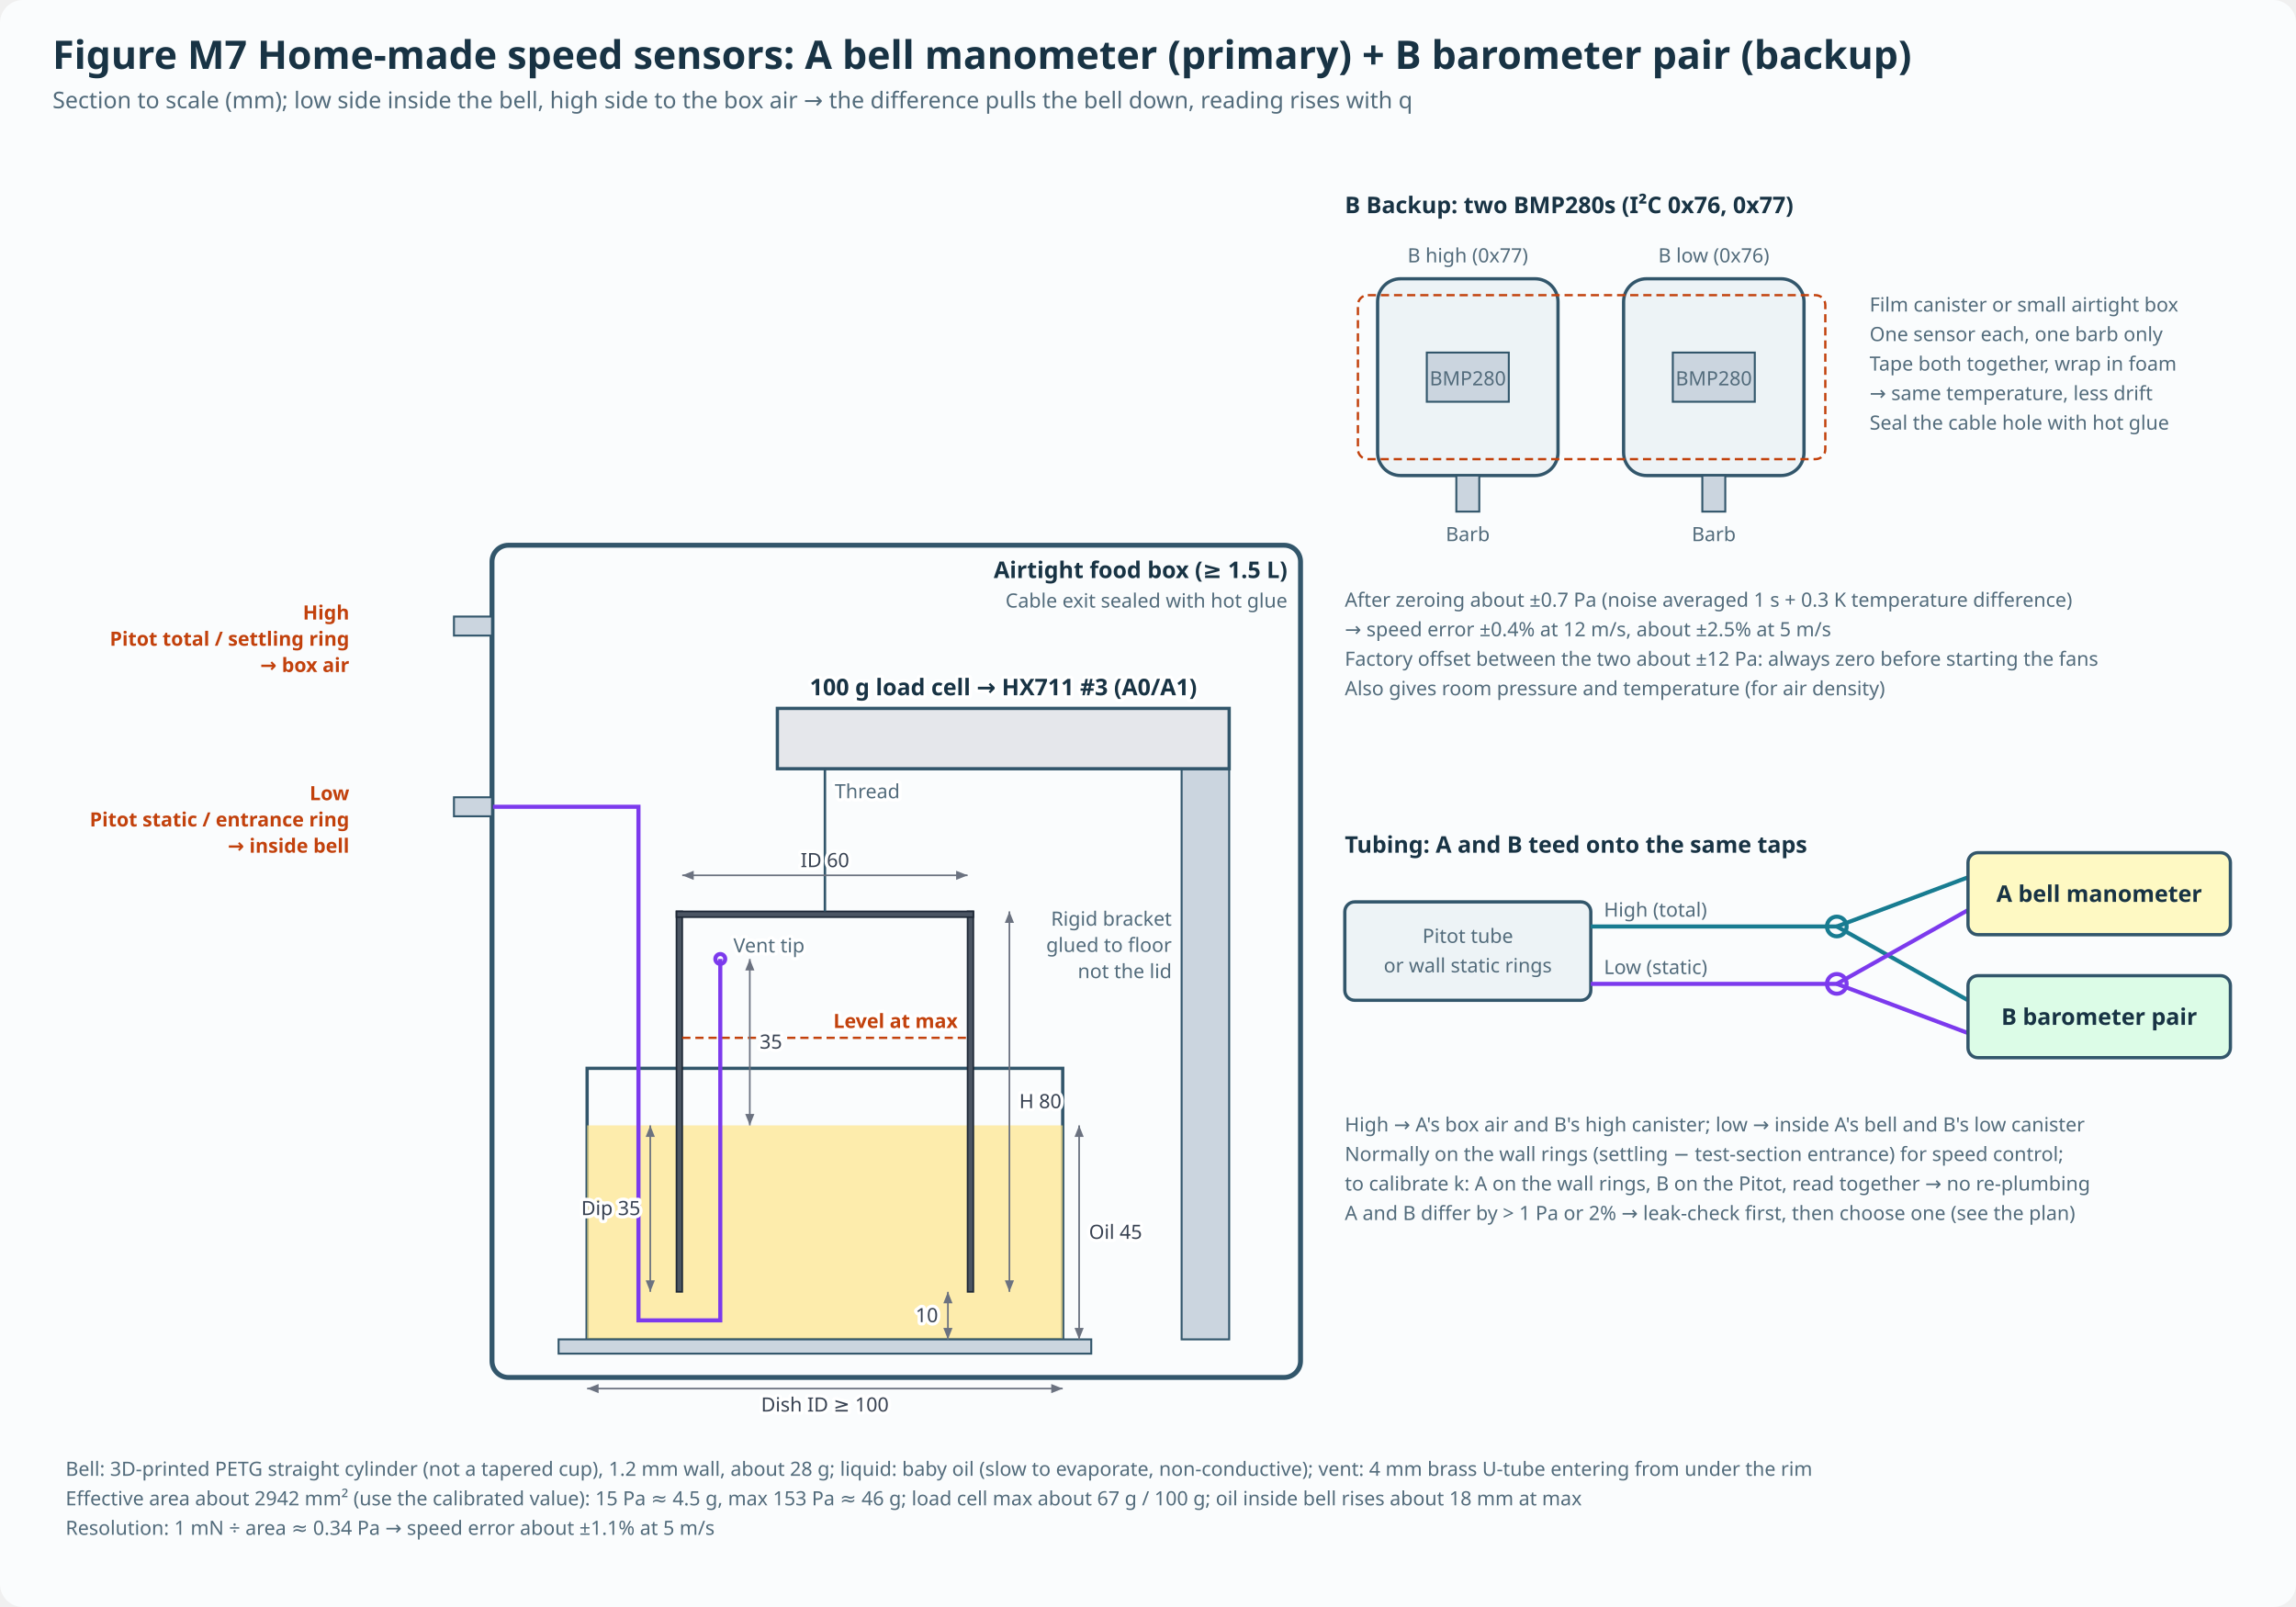
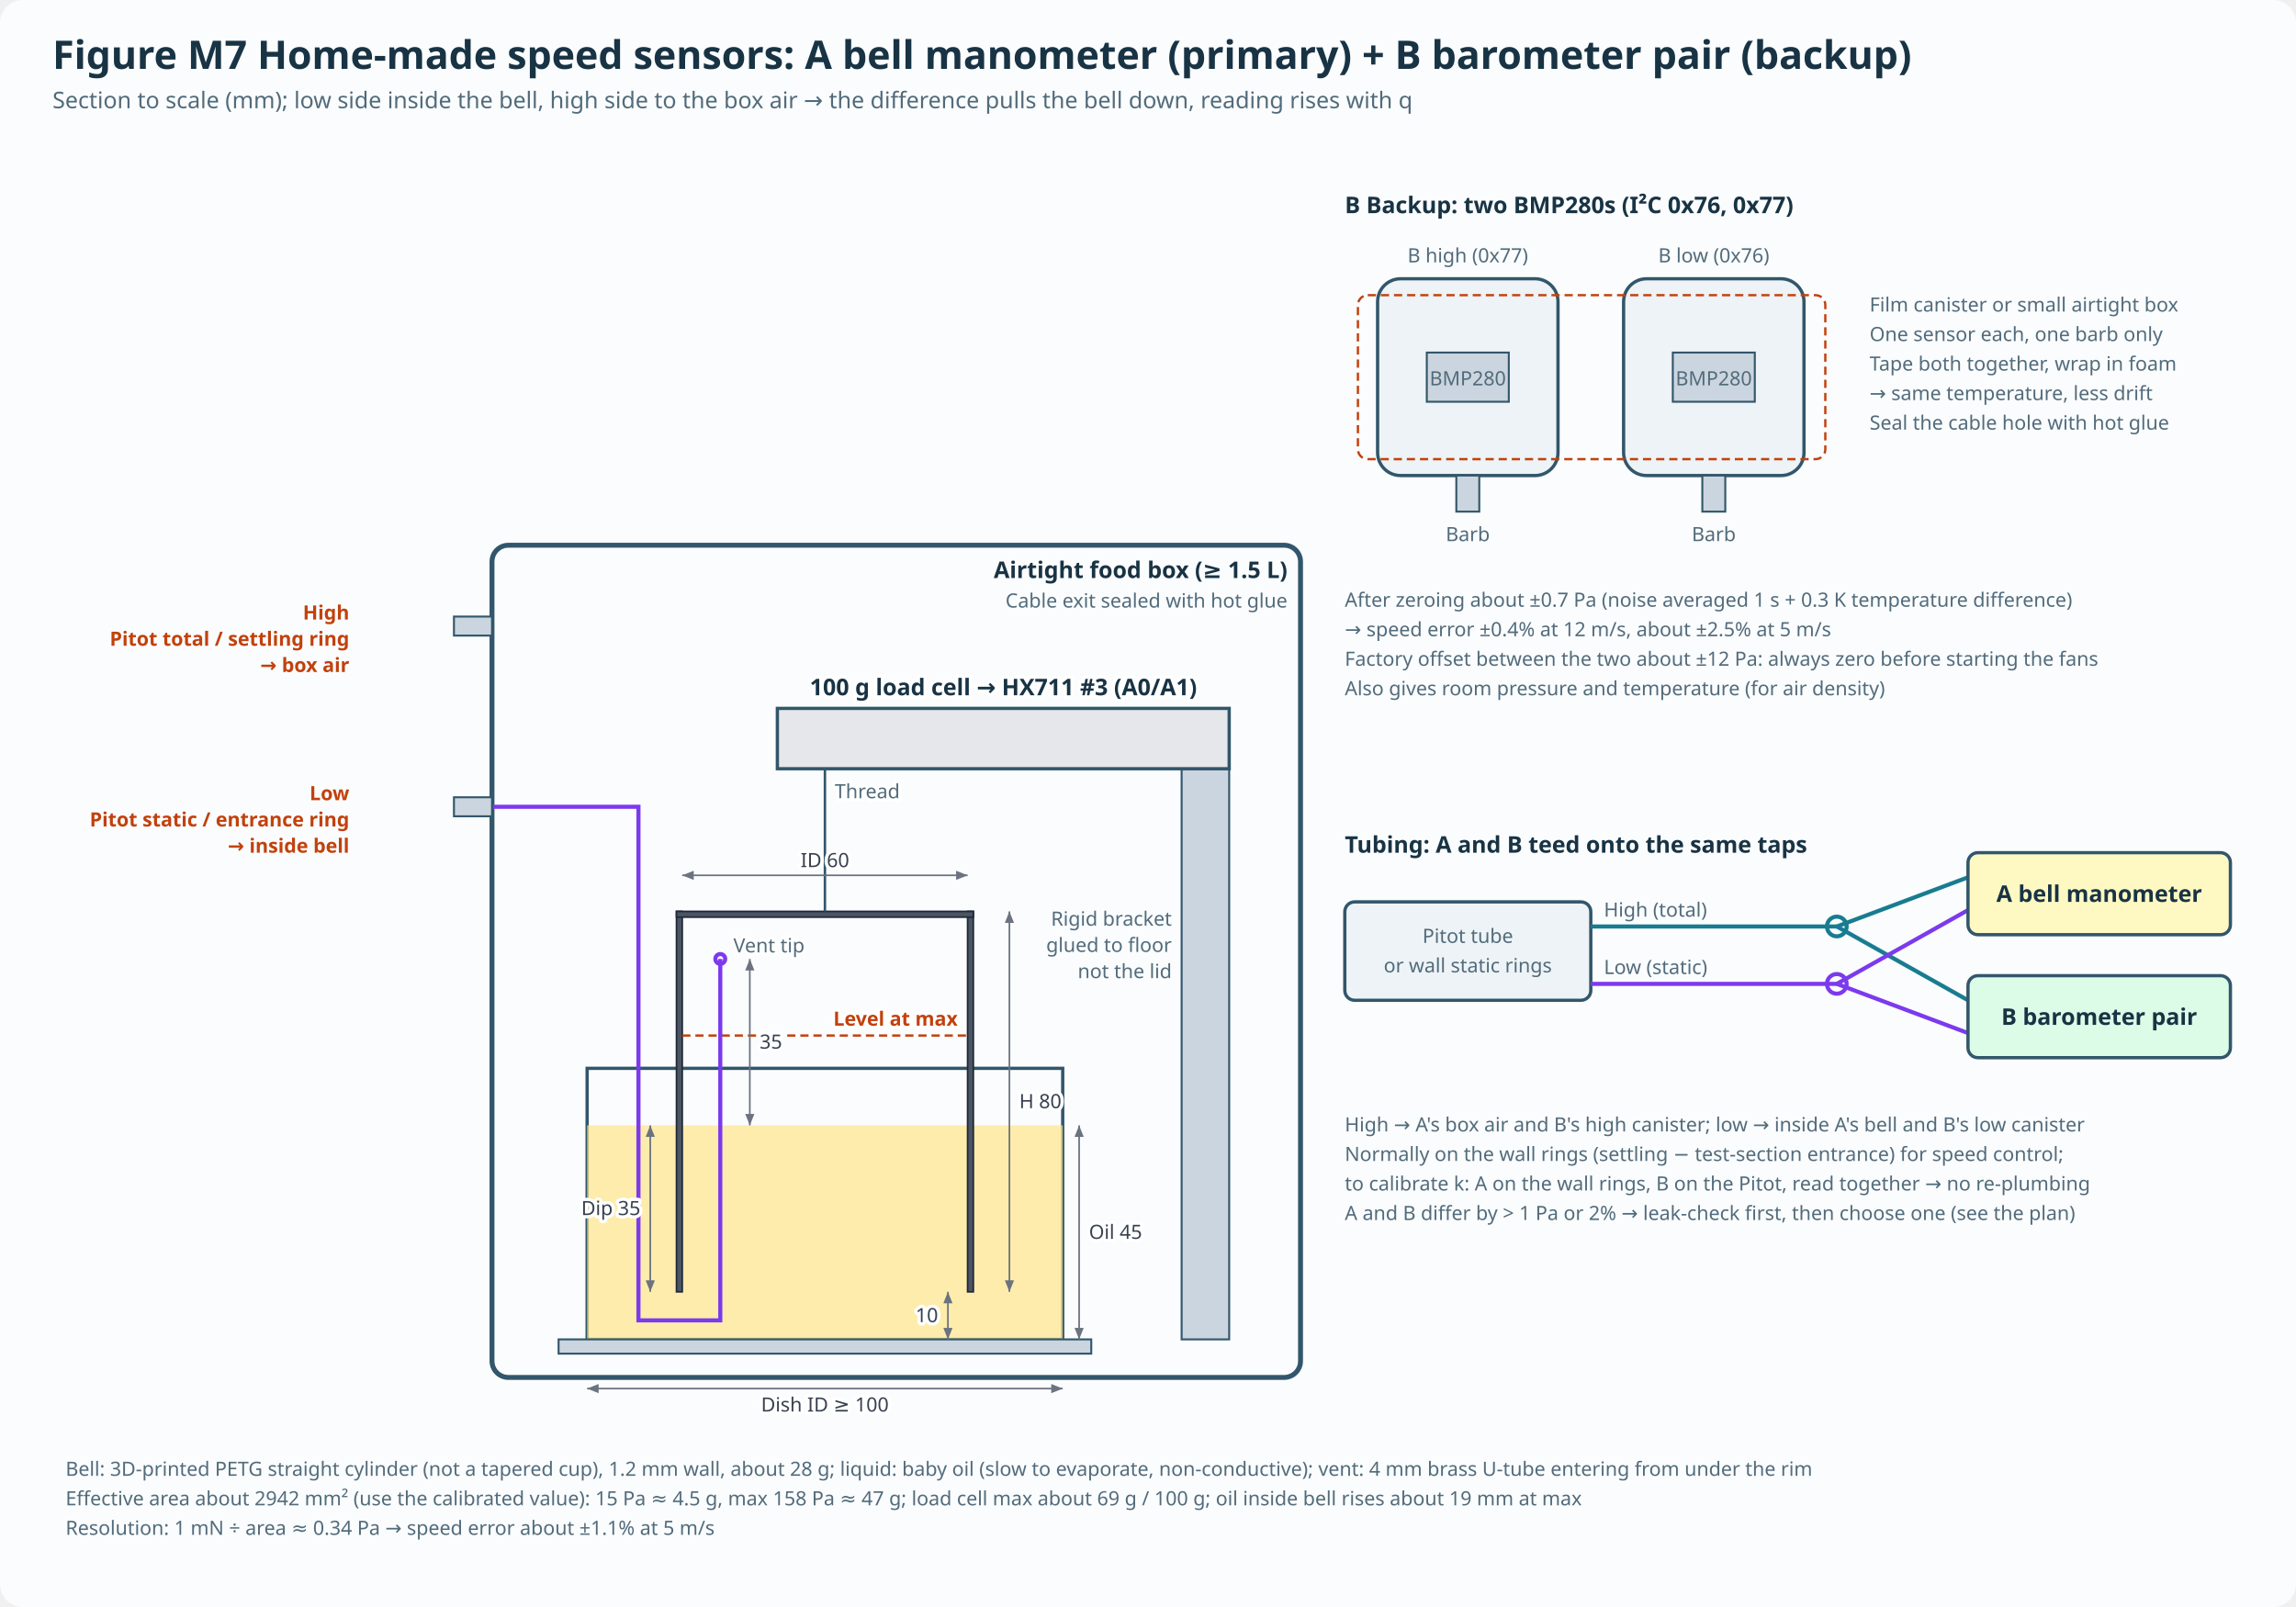
<svg xmlns="http://www.w3.org/2000/svg" width="1400" height="980" viewBox="0 0 1400 980" role="img" aria-labelledby="title desc">
  <defs>
    <marker id="a" viewBox="0 0 10 10" refX="10" refY="5" markerWidth="7" markerHeight="7" orient="auto-start-reverse">
      <path d="M0,1 L10,5 L0,9 z" fill="#6b7280" />
    </marker>
    <marker id="f" viewBox="0 0 10 10" refX="9" refY="5" markerWidth="8" markerHeight="8" orient="auto">
      <path d="M0,0 L10,5 L0,10 z" fill="#187c91" />
    </marker>
    <marker id="o" viewBox="0 0 10 10" refX="9" refY="5" markerWidth="7" markerHeight="7" orient="auto">
      <path d="M0,0 L10,5 L0,10 z" fill="#c2410c" />
    </marker>
    <pattern id="hc" width="5" height="8" patternUnits="userSpaceOnUse">
      <path d="M0 0V8 M0 4H5" stroke="#8aa4b2" stroke-width="0.8" />
    </pattern>
    <pattern id="hatch" width="6" height="6" patternUnits="userSpaceOnUse" patternTransform="rotate(45)">
      <path d="M0 0V6" stroke="#94a3b8" stroke-width="1" />
    </pattern>
    <style>
text{font-family:'PingFang TC','Heiti TC','Noto Sans TC','Microsoft JhengHei',sans-serif;fill:#183344}
.t{font-size:24px;font-weight:700} .st{font-size:14px;fill:#526b7b}
.l{font-size:14px;font-weight:600} .n{font-size:12px;fill:#526b7b} .d{font-size:12px;fill:#374151}
.w{font-size:12px;fill:#c2410c;font-weight:600}
.halo{paint-order:stroke;stroke:#ffffff;stroke-width:4px;stroke-linejoin:round}
.shell{stroke:#32566b;stroke-width:2;fill:#edf3f6}
.shell0{stroke:#32566b;stroke-width:2;fill:none}
.thin{stroke:#32566b;stroke-width:1;fill:none}
.pc{stroke:#32566b;stroke-width:2;fill:#e3f1f7}
.solid{stroke:#32566b;stroke-width:1.2;fill:#cbd5df}
.dark{stroke:#1f2937;stroke-width:1;fill:#4b5563}
.car{stroke:#475569;stroke-width:1.2;fill:#e2e8f0}
.air{stroke:#187c91;stroke-width:2;fill:none}
.airf{fill:#187c91}
.scr{stroke:#187c91;stroke-width:2;stroke-dasharray:6 4;fill:none}
.dim{stroke:#6b7280;stroke-width:1;fill:none}
.ext{stroke:#9ca3af;stroke-width:0.8;fill:none}
.guide{stroke:#cbd5e1;stroke-width:0.8;stroke-dasharray:3 4;fill:none}
.tbd{stroke:#c2410c;stroke-width:1.4;stroke-dasharray:5 3;fill:none}
.tbdf{stroke:#c2410c;stroke-width:1.4;stroke-dasharray:5 3;fill:#fff7ed}
.cl{stroke:#94a3b8;stroke-width:1;stroke-dasharray:14 4 2 4;fill:none}
.grid{stroke:#e5e7eb;stroke-width:1;fill:none}
.axis{stroke:#374151;stroke-width:1.2;fill:none}
.c1{stroke:#187c91;stroke-width:2.5;fill:none} .c2{stroke:#7c3aed;stroke-width:2.5;fill:none}
.c3{stroke:#187c91;stroke-width:2;stroke-dasharray:6 4;fill:none}
.bar{fill:#187c91} .bar2{fill:#94a3b8}
.hc{fill:url(#hc);stroke:#32566b;stroke-width:1}
</style>
  </defs>
  <rect width="1400" height="980" rx="14" fill="#fafcfd" />
  <text x="32.0" y="42.0" class="t" text-anchor="start">Figure M7  Home-made speed sensors: A bell manometer (primary) + B barometer pair (backup)</text>
  <text x="32.0" y="66.0" class="st" text-anchor="start">Section to scale (mm); low side inside the bell, high side to the box air → the difference pulls the bell down, reading rises with q</text>
  <rect x="300.0" y="332.5" width="493.0" height="507.5" class="shell0" rx="10" style="stroke-width:3" />
  <text x="785.0" y="352.5" class="l" text-anchor="end">Airtight food box (≥ 1.5 L)</text>
  <text x="785.0" y="370.5" class="n" text-anchor="end">Cable exit sealed with hot glue</text>
  <rect x="358.0" y="651.5" width="290.0" height="165.3" class="shell0" />
  <rect x="358.0" y="686.3" width="290.0" height="130.5" class="pc" style="fill:#fde68a;stroke:none;opacity:0.7" />
  <rect x="340.6" y="816.8" width="324.8" height="8.7" class="solid" />
  <rect x="412.5" y="555.8" width="3.5" height="232.0" class="dark" />
  <rect x="590.0" y="555.8" width="3.5" height="232.0" class="dark" />
  <rect x="412.5" y="555.8" width="181.0" height="3.5" class="dark" />
-   <line x1="416.0" y1="632.9" x2="590.0" y2="632.9" class="tbd" />
-   <text x="584.0" y="626.9" class="w halo" text-anchor="end">Level at max</text>
+   <line x1="416.0" y1="631.5" x2="590.0" y2="631.5" class="tbd" />
+   <text x="584.0" y="625.5" class="w halo" text-anchor="end">Level at max</text>
  <polyline points="300.0,492.0 389.3,492.0 389.3,805.2 439.2,805.2 439.2,584.8" class="c2" />
  <circle cx="439.2" cy="584.8" r="3.0" class="c2" />
  <text x="447.2" y="580.8" class="n halo" text-anchor="start">Vent tip</text>
  <line x1="457.2" y1="584.8" x2="457.2" y2="686.3" class="dim" marker-start="url(#a)" marker-end="url(#a)" />
  <text x="463.2" y="639.5" class="d halo" text-anchor="start">35</text>
  <rect x="720.5" y="468.8" width="29.0" height="348.0" class="solid" />
  <rect x="474.0" y="432.0" width="275.5" height="36.8" class="pc" style="fill:#e5e7eb" />
  <text x="611.8" y="424.0" class="l halo" text-anchor="middle">100 g load cell → HX711 #3 (A0/A1)</text>
  <line x1="503.0" y1="468.8" x2="503.0" y2="555.8" class="thin" style="stroke-width:1.5" />
  <text x="509.0" y="486.8" class="n halo" text-anchor="start">Thread</text>
  <text x="714.5" y="564.5" class="n" text-anchor="end">Rigid bracket</text>
  <text x="714.5" y="580.5" class="n" text-anchor="end">glued to floor</text>
  <text x="714.5" y="596.5" class="n" text-anchor="end">not the lid</text>
  <rect x="276.8" y="486.2" width="23.2" height="11.6" class="solid" />
  <text x="213.0" y="488.0" class="w" text-anchor="end">Low</text>
  <text x="213.0" y="504.0" class="w" text-anchor="end">Pitot static / entrance ring</text>
  <text x="213.0" y="520.0" class="w" text-anchor="end">→ inside bell</text>
  <rect x="276.8" y="376.0" width="23.2" height="11.6" class="solid" />
  <text x="213.0" y="377.8" class="w" text-anchor="end">High</text>
  <text x="213.0" y="393.8" class="w" text-anchor="end">Pitot total / settling ring</text>
  <text x="213.0" y="409.8" class="w" text-anchor="end">→ box air</text>
  <line x1="416.0" y1="533.8" x2="590.0" y2="533.8" class="dim" marker-start="url(#a)" marker-end="url(#a)" />
  <text x="503.0" y="528.8" class="d halo" text-anchor="middle">ID 60</text>
  <line x1="615.5" y1="555.8" x2="615.5" y2="787.8" class="dim" marker-start="url(#a)" marker-end="url(#a)" />
  <text x="621.5" y="675.8" class="d halo" text-anchor="start">H 80</text>
  <line x1="396.5" y1="686.3" x2="396.5" y2="787.8" class="dim" marker-start="url(#a)" marker-end="url(#a)" />
  <text x="390.5" y="741.0" class="d halo" text-anchor="end">Dip 35</text>
  <line x1="658.0" y1="686.3" x2="658.0" y2="816.8" class="dim" marker-start="url(#a)" marker-end="url(#a)" />
  <text x="664.0" y="755.5" class="d halo" text-anchor="start">Oil 45</text>
  <line x1="578.0" y1="787.8" x2="578.0" y2="816.8" class="dim" marker-start="url(#a)" marker-end="url(#a)" />
  <text x="572.0" y="806.3" class="d halo" text-anchor="end">10</text>
  <line x1="358.0" y1="846.8" x2="648.0" y2="846.8" class="dim" marker-start="url(#a)" marker-end="url(#a)" />
  <text x="503.0" y="860.8" class="d halo" text-anchor="middle">Dish ID ≥ 100</text>
  <text x="40.0" y="900.0" class="n" text-anchor="start">Bell: 3D-printed PETG straight cylinder (not a tapered cup), 1.2 mm wall, about 28 g; liquid: baby oil (slow to evaporate, non-conductive); vent: 4 mm brass U-tube entering from under the rim</text>
-   <text x="40.0" y="918.0" class="n" text-anchor="start">Effective area about 2942 mm² (use the calibrated value): 15 Pa ≈ 4.5 g, max 153 Pa ≈ 46 g; load cell max about 67 g / 100 g; oil inside bell rises about 18 mm at max</text>
+   <text x="40.0" y="918.0" class="n" text-anchor="start">Effective area about 2942 mm² (use the calibrated value): 15 Pa ≈ 4.5 g, max 158 Pa ≈ 47 g; load cell max about 69 g / 100 g; oil inside bell rises about 19 mm at max</text>
  <text x="40.0" y="936.0" class="n" text-anchor="start">Resolution: 1 mN ÷ area ≈ 0.34 Pa → speed error about ±1.1% at 5 m/s</text>
  <text x="820.0" y="130.0" class="l" text-anchor="start">B  Backup: two BMP280s (I²C 0x76, 0x77)</text>
  <rect x="840.0" y="170.0" width="110.0" height="120.0" class="shell" rx="14" />
  <rect x="870.0" y="215.0" width="50.0" height="30.0" class="solid" />
  <text x="895.0" y="235.0" class="n" text-anchor="middle">BMP280</text>
  <text x="895.0" y="160.0" class="n" text-anchor="middle">B high (0x77)</text>
  <rect x="888.0" y="290.0" width="14.0" height="22.0" class="solid" />
  <text x="895.0" y="330.0" class="n" text-anchor="middle">Barb</text>
  <rect x="990.0" y="170.0" width="110.0" height="120.0" class="shell" rx="14" />
  <rect x="1020.0" y="215.0" width="50.0" height="30.0" class="solid" />
  <text x="1045.0" y="235.0" class="n" text-anchor="middle">BMP280</text>
  <text x="1045.0" y="160.0" class="n" text-anchor="middle">B low (0x76)</text>
  <rect x="1038.0" y="290.0" width="14.0" height="22.0" class="solid" />
  <text x="1045.0" y="330.0" class="n" text-anchor="middle">Barb</text>
  <rect x="828.0" y="180.0" width="285.0" height="100.0" class="tbd" rx="6" style="fill:none" />
  <text x="1140.0" y="190.0" class="n" text-anchor="start">Film canister or small airtight box</text>
  <text x="1140.0" y="208.0" class="n" text-anchor="start">One sensor each, one barb only</text>
  <text x="1140.0" y="226.0" class="n" text-anchor="start">Tape both together, wrap in foam</text>
  <text x="1140.0" y="244.0" class="n" text-anchor="start">→ same temperature, less drift</text>
  <text x="1140.0" y="262.0" class="n" text-anchor="start">Seal the cable hole with hot glue</text>
  <text x="820.0" y="370.0" class="n" text-anchor="start">After zeroing about ±0.7 Pa (noise averaged 1 s + 0.3 K temperature difference)</text>
  <text x="820.0" y="388.0" class="n" text-anchor="start">→ speed error ±0.4% at 12 m/s, about ±2.5% at 5 m/s</text>
  <text x="820.0" y="406.0" class="n" text-anchor="start">Factory offset between the two about ±12 Pa: always zero before starting the fans</text>
  <text x="820.0" y="424.0" class="n" text-anchor="start">Also gives room pressure and temperature (for air density)</text>
  <text x="820.0" y="520.0" class="l" text-anchor="start">Tubing: A and B teed onto the same taps</text>
  <rect x="820.0" y="550.0" width="150.0" height="60.0" class="shell" rx="6" />
  <text x="895.0" y="575.0" class="n" text-anchor="middle">Pitot tube</text>
  <text x="895.0" y="593.0" class="n" text-anchor="middle">or wall static rings</text>
  <line x1="970.0" y1="565.0" x2="1120.0" y2="565.0" class="c1" />
  <text x="978.0" y="559.0" class="n" text-anchor="start">High (total)</text>
  <circle cx="1120.0" cy="565.0" r="6.0" class="c1" />
  <line x1="1120.0" y1="565.0" x2="1200.0" y2="535.0" class="c1" />
  <line x1="1120.0" y1="565.0" x2="1200.0" y2="610.0" class="c1" />
  <line x1="970.0" y1="600.0" x2="1120.0" y2="600.0" class="c2" />
  <text x="978.0" y="594.0" class="n" text-anchor="start">Low (static)</text>
  <circle cx="1120.0" cy="600.0" r="6.0" class="c2" />
  <line x1="1120.0" y1="600.0" x2="1200.0" y2="555.0" class="c2" />
  <line x1="1120.0" y1="600.0" x2="1200.0" y2="630.0" class="c2" />
  <rect x="1200.0" y="520.0" width="160.0" height="50.0" class="shell" rx="6" style="fill:#fef9c3" />
  <text x="1280.0" y="550.0" class="l" text-anchor="middle">A bell manometer</text>
  <rect x="1200.0" y="595.0" width="160.0" height="50.0" class="shell" rx="6" style="fill:#dcfce7" />
  <text x="1280.0" y="625.0" class="l" text-anchor="middle">B barometer pair</text>
  <text x="820.0" y="690.0" class="n" text-anchor="start">High → A's box air and B's high canister; low → inside A's bell and B's low canister</text>
  <text x="820.0" y="708.0" class="n" text-anchor="start">Normally on the wall rings (settling − test-section entrance) for speed control;</text>
  <text x="820.0" y="726.0" class="n" text-anchor="start">to calibrate k: A on the wall rings, B on the Pitot, read together → no re-plumbing</text>
  <text x="820.0" y="744.0" class="n" text-anchor="start">A and B differ by &gt; 1 Pa or 2% → leak-check first, then choose one (see the plan)</text>
</svg>
